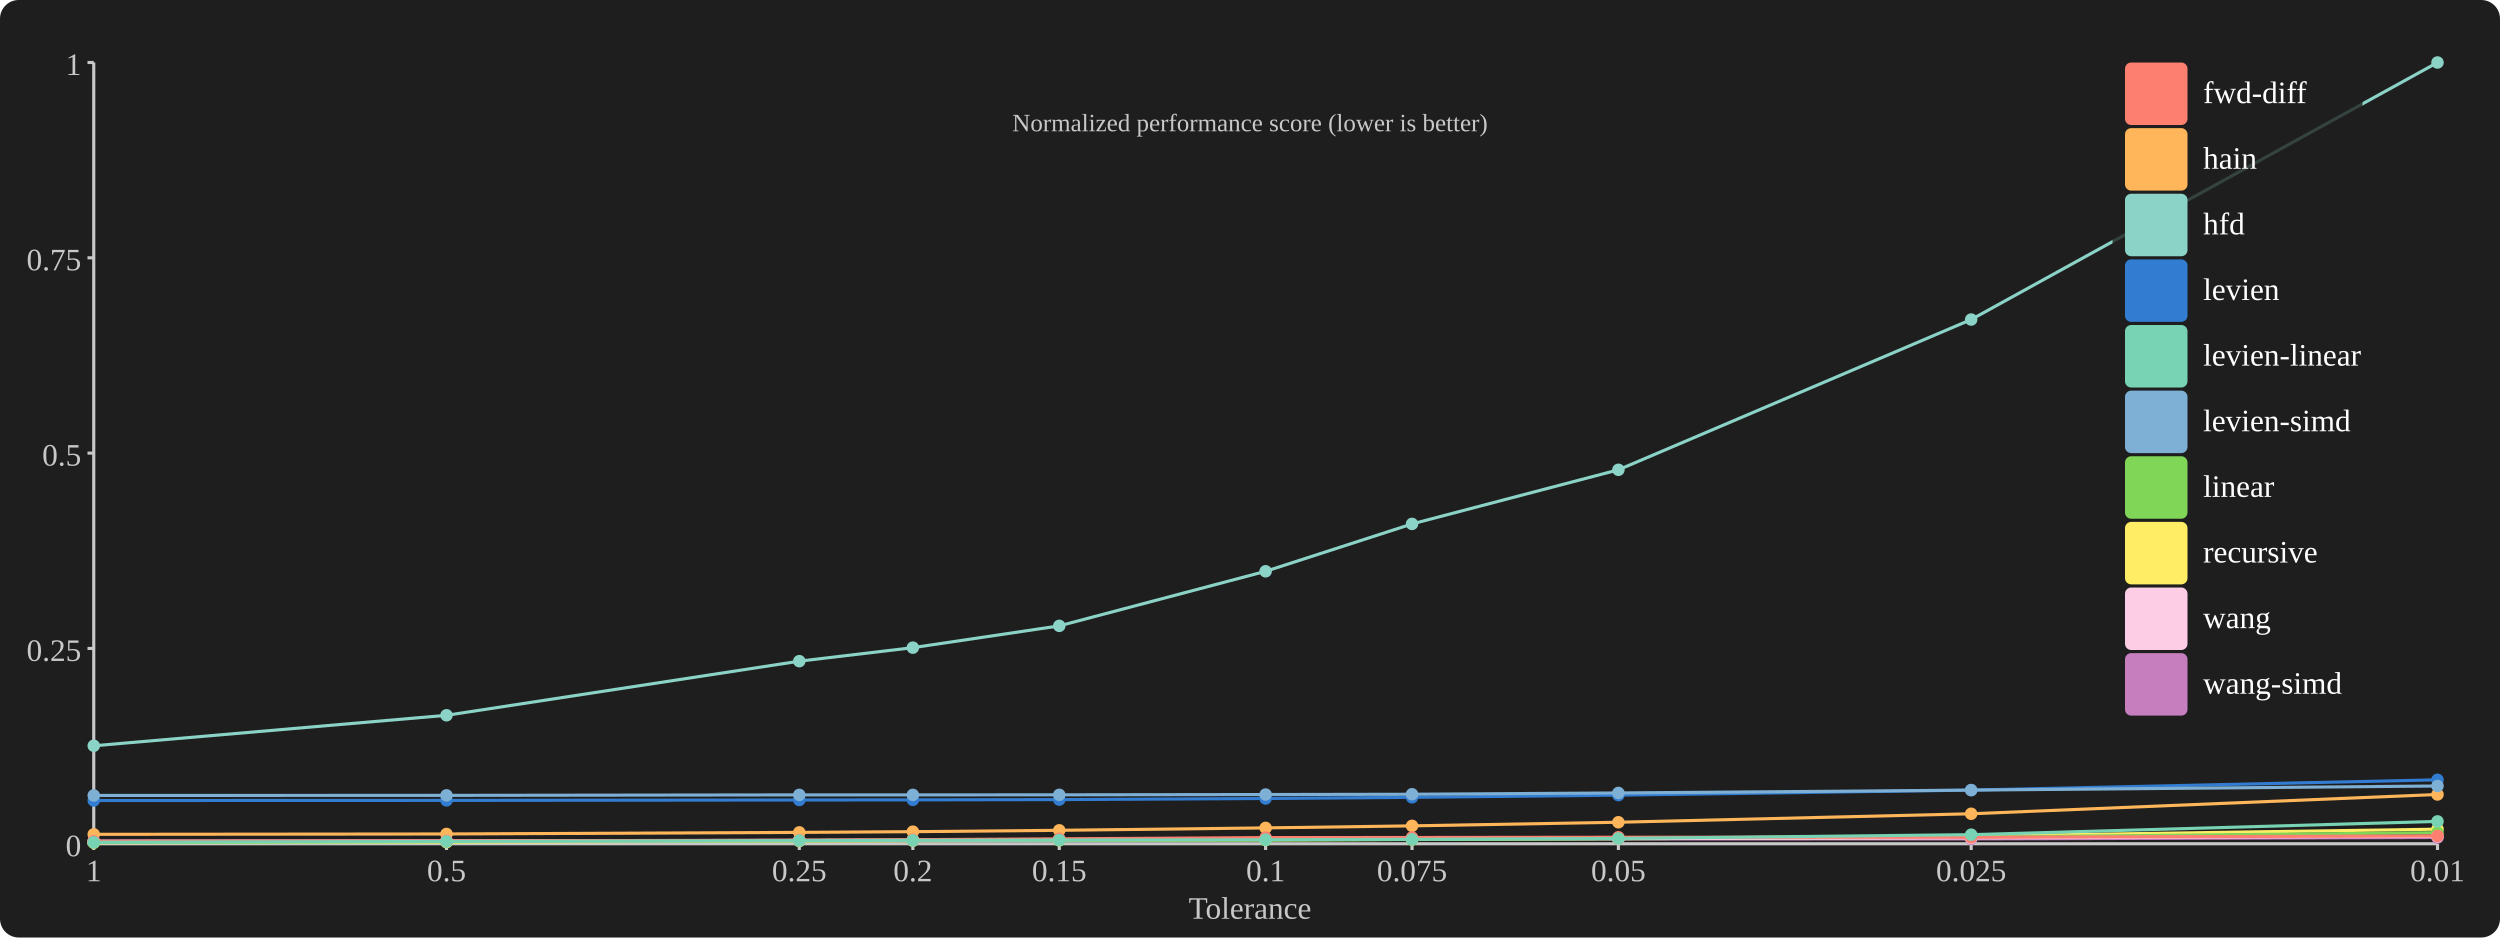
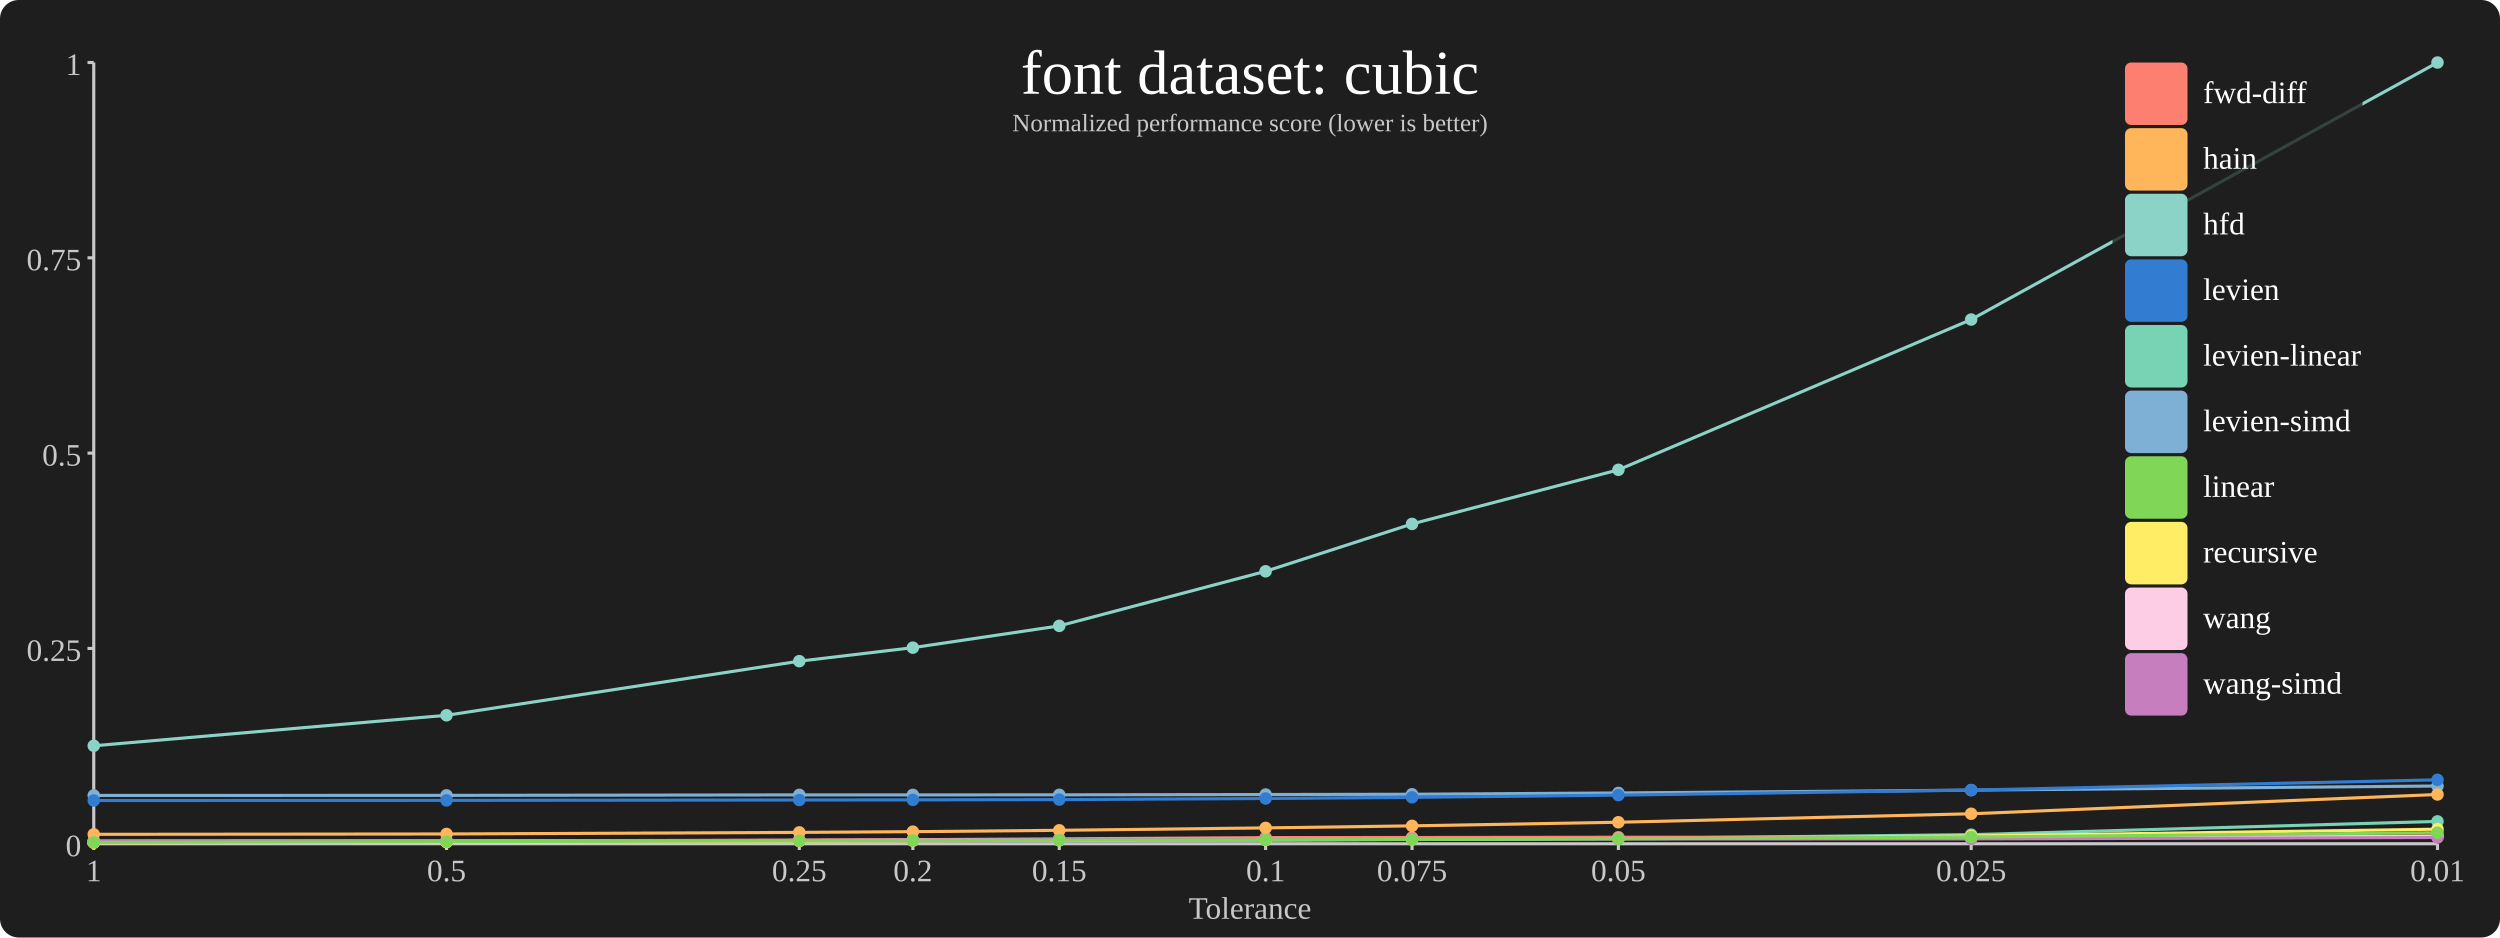
<svg xmlns="http://www.w3.org/2000/svg" viewBox="0 0 800 300">
  <rect x="0" y="0" width="800" height="300" ry="6" style="fill:rgb(30,30,30);stroke:none;fill-opacity:1;stroke-opacity:1;" />
  <path d="M 30 20 L 30 270" style="stroke:rgb(200,200,200);stroke-width:1" />
  <path d="M 30 270 L 780 270" style="stroke:rgb(200,200,200);stroke-width:1" />
  <path d="M 780 270 L 780 272" style="stroke:rgb(200,200,200);stroke-width:1" />
  <text x="780" y="282" style="font-size:10px;fill:rgb(200,200,200);text-anchor:middle;text-align:center;"> 0.01 </text>
  <path d="M 630.772 270 L 630.772 272" style="stroke:rgb(200,200,200);stroke-width:1" />
  <text x="630.772" y="282" style="font-size:10px;fill:rgb(200,200,200);text-anchor:middle;text-align:center;"> 0.025 </text>
  <path d="M 517.886 270 L 517.886 272" style="stroke:rgb(200,200,200);stroke-width:1" />
  <text x="517.886" y="282" style="font-size:10px;fill:rgb(200,200,200);text-anchor:middle;text-align:center;"> 0.05 </text>
  <path d="M 451.852 270 L 451.852 272" style="stroke:rgb(200,200,200);stroke-width:1" />
  <text x="451.852" y="282" style="font-size:10px;fill:rgb(200,200,200);text-anchor:middle;text-align:center;"> 0.075 </text>
  <path d="M 405 270 L 405 272" style="stroke:rgb(200,200,200);stroke-width:1" />
  <text x="405" y="282" style="font-size:10px;fill:rgb(200,200,200);text-anchor:middle;text-align:center;"> 0.1 </text>
  <path d="M 338.966 270 L 338.966 272" style="stroke:rgb(200,200,200);stroke-width:1" />
  <text x="338.966" y="282" style="font-size:10px;fill:rgb(200,200,200);text-anchor:middle;text-align:center;"> 0.15 </text>
  <path d="M 292.114 270 L 292.114 272" style="stroke:rgb(200,200,200);stroke-width:1" />
  <text x="292.114" y="282" style="font-size:10px;fill:rgb(200,200,200);text-anchor:middle;text-align:center;"> 0.2 </text>
  <path d="M 255.773 270 L 255.773 272" style="stroke:rgb(200,200,200);stroke-width:1" />
  <text x="255.773" y="282" style="font-size:10px;fill:rgb(200,200,200);text-anchor:middle;text-align:center;"> 0.25 </text>
  <path d="M 142.886 270 L 142.886 272" style="stroke:rgb(200,200,200);stroke-width:1" />
  <text x="142.886" y="282" style="font-size:10px;fill:rgb(200,200,200);text-anchor:middle;text-align:center;"> 0.5 </text>
  <path d="M 30 270 L 30 272" style="stroke:rgb(200,200,200);stroke-width:1" />
  <text x="30" y="282" style="font-size:10px;fill:rgb(200,200,200);text-anchor:middle;text-align:center;"> 1 </text>
  <path d="M 28 270 L 30 270" style="stroke:rgb(200,200,200);stroke-width:1" />
  <text x="26" y="274" style="font-size:10px;fill:rgb(200,200,200);text-anchor:end;text-align:right;"> 0 </text>
  <path d="M 28 207.5 L 30 207.5" style="stroke:rgb(200,200,200);stroke-width:1" />
  <text x="26" y="211.5" style="font-size:10px;fill:rgb(200,200,200);text-anchor:end;text-align:right;"> 0.25 </text>
  <path d="M 28 145 L 30 145" style="stroke:rgb(200,200,200);stroke-width:1" />
  <text x="26" y="149" style="font-size:10px;fill:rgb(200,200,200);text-anchor:end;text-align:right;"> 0.5 </text>
  <path d="M 28 82.5 L 30 82.5" style="stroke:rgb(200,200,200);stroke-width:1" />
  <text x="26" y="86.5" style="font-size:10px;fill:rgb(200,200,200);text-anchor:end;text-align:right;"> 0.75 </text>
  <path d="M 28 20 L 30 20" style="stroke:rgb(200,200,200);stroke-width:1" />
  <text x="26" y="24" style="font-size:10px;fill:rgb(200,200,200);text-anchor:end;text-align:right;"> 1 </text>
  <text x="400" y="294" style="font-size:10px;fill:rgb(200,200,200);text-anchor:middle;text-align:center;"> Tolerance </text>
+   <circle cx="780" cy="262.842" r="2" style="fill:rgb(119,211,179);stroke:none;fill-opacity:1;stroke-opacity:1;" />
+   <path d="M 780 262.842 L 630.772 267.09" style="stroke:rgb(119,211,179);stroke-width:1" />
+   <circle cx="630.772" cy="267.09" r="2" style="fill:rgb(119,211,179);stroke:none;fill-opacity:1;stroke-opacity:1;" />
+   <path d="M 630.772 267.09 L 517.886 268.303" style="stroke:rgb(119,211,179);stroke-width:1" />
+   <circle cx="517.886" cy="268.303" r="2" style="fill:rgb(119,211,179);stroke:none;fill-opacity:1;stroke-opacity:1;" />
+   <path d="M 517.886 268.303 L 451.852 268.587" style="stroke:rgb(119,211,179);stroke-width:1" />
+   <circle cx="451.852" cy="268.587" r="2" style="fill:rgb(119,211,179);stroke:none;fill-opacity:1;stroke-opacity:1;" />
+   <path d="M 451.852 268.587 L 405 268.712" style="stroke:rgb(119,211,179);stroke-width:1" />
+   <circle cx="405" cy="268.712" r="2" style="fill:rgb(119,211,179);stroke:none;fill-opacity:1;stroke-opacity:1;" />
+   <path d="M 405 268.712 L 338.966 268.812" style="stroke:rgb(119,211,179);stroke-width:1" />
+   <circle cx="338.966" cy="268.812" r="2" style="fill:rgb(119,211,179);stroke:none;fill-opacity:1;stroke-opacity:1;" />
+   <path d="M 338.966 268.812 L 292.114 268.9" style="stroke:rgb(119,211,179);stroke-width:1" />
+   <circle cx="292.114" cy="268.9" r="2" style="fill:rgb(119,211,179);stroke:none;fill-opacity:1;stroke-opacity:1;" />
+   <path d="M 292.114 268.9 L 255.773 268.983" style="stroke:rgb(119,211,179);stroke-width:1" />
+   <circle cx="255.773" cy="268.983" r="2" style="fill:rgb(119,211,179);stroke:none;fill-opacity:1;stroke-opacity:1;" />
+   <path d="M 255.773 268.983 L 142.886 269.267" style="stroke:rgb(119,211,179);stroke-width:1" />
+   <circle cx="142.886" cy="269.267" r="2" style="fill:rgb(119,211,179);stroke:none;fill-opacity:1;stroke-opacity:1;" />
+   <path d="M 142.886 269.267 L 30 269.53" style="stroke:rgb(119,211,179);stroke-width:1" />
+   <circle cx="30" cy="269.53" r="2" style="fill:rgb(119,211,179);stroke:none;fill-opacity:1;stroke-opacity:1;" />
+   <circle cx="780" cy="265.335" r="2" style="fill:rgb(255,238,101);stroke:none;fill-opacity:1;stroke-opacity:1;" />
+   <path d="M 780 265.335 L 630.772 267.527" style="stroke:rgb(255,238,101);stroke-width:1" />
+   <circle cx="630.772" cy="267.527" r="2" style="fill:rgb(255,238,101);stroke:none;fill-opacity:1;stroke-opacity:1;" />
+   <path d="M 630.772 267.527 L 517.886 268.272" style="stroke:rgb(255,238,101);stroke-width:1" />
+   <circle cx="517.886" cy="268.272" r="2" style="fill:rgb(255,238,101);stroke:none;fill-opacity:1;stroke-opacity:1;" />
+   <path d="M 517.886 268.272 L 451.852 268.605" style="stroke:rgb(255,238,101);stroke-width:1" />
+   <circle cx="451.852" cy="268.605" r="2" style="fill:rgb(255,238,101);stroke:none;fill-opacity:1;stroke-opacity:1;" />
+   <path d="M 451.852 268.605 L 405 268.795" style="stroke:rgb(255,238,101);stroke-width:1" />
+   <circle cx="405" cy="268.795" r="2" style="fill:rgb(255,238,101);stroke:none;fill-opacity:1;stroke-opacity:1;" />
+   <path d="M 405 268.795 L 338.966 268.908" style="stroke:rgb(255,238,101);stroke-width:1" />
+   <circle cx="338.966" cy="268.908" r="2" style="fill:rgb(255,238,101);stroke:none;fill-opacity:1;stroke-opacity:1;" />
+   <path d="M 338.966 268.908 L 292.114 269.017" style="stroke:rgb(255,238,101);stroke-width:1" />
+   <circle cx="292.114" cy="269.017" r="2" style="fill:rgb(255,238,101);stroke:none;fill-opacity:1;stroke-opacity:1;" />
+   <path d="M 292.114 269.017 L 255.773 269.13" style="stroke:rgb(255,238,101);stroke-width:1" />
+   <circle cx="255.773" cy="269.13" r="2" style="fill:rgb(255,238,101);stroke:none;fill-opacity:1;stroke-opacity:1;" />
+   <path d="M 255.773 269.13 L 142.886 269.502" style="stroke:rgb(255,238,101);stroke-width:1" />
+   <circle cx="142.886" cy="269.502" r="2" style="fill:rgb(255,238,101);stroke:none;fill-opacity:1;stroke-opacity:1;" />
+   <path d="M 142.886 269.502 L 30 269.678" style="stroke:rgb(255,238,101);stroke-width:1" />
+   <circle cx="30" cy="269.678" r="2" style="fill:rgb(255,238,101);stroke:none;fill-opacity:1;stroke-opacity:1;" />
+   <circle cx="780" cy="267.498" r="2" style="fill:rgb(253,127,111);stroke:none;fill-opacity:1;stroke-opacity:1;" />
+   <path d="M 780 267.498 L 630.772 267.928" style="stroke:rgb(253,127,111);stroke-width:1" />
+   <circle cx="630.772" cy="267.928" r="2" style="fill:rgb(253,127,111);stroke:none;fill-opacity:1;stroke-opacity:1;" />
+   <path d="M 630.772 267.928 L 517.886 267.915" style="stroke:rgb(253,127,111);stroke-width:1" />
+   <circle cx="517.886" cy="267.915" r="2" style="fill:rgb(253,127,111);stroke:none;fill-opacity:1;stroke-opacity:1;" />
+   <path d="M 517.886 267.915 L 451.852 267.998" style="stroke:rgb(253,127,111);stroke-width:1" />
+   <circle cx="451.852" cy="267.998" r="2" style="fill:rgb(253,127,111);stroke:none;fill-opacity:1;stroke-opacity:1;" />
+   <path d="M 451.852 267.998 L 405 268.033" style="stroke:rgb(253,127,111);stroke-width:1" />
+   <circle cx="405" cy="268.033" r="2" style="fill:rgb(253,127,111);stroke:none;fill-opacity:1;stroke-opacity:1;" />
+   <path d="M 405 268.033 L 338.966 268.425" style="stroke:rgb(253,127,111);stroke-width:1" />
+   <circle cx="338.966" cy="268.425" r="2" style="fill:rgb(253,127,111);stroke:none;fill-opacity:1;stroke-opacity:1;" />
+   <path d="M 338.966 268.425 L 292.114 268.705" style="stroke:rgb(253,127,111);stroke-width:1" />
+   <circle cx="292.114" cy="268.705" r="2" style="fill:rgb(253,127,111);stroke:none;fill-opacity:1;stroke-opacity:1;" />
+   <path d="M 292.114 268.705 L 255.773 268.855" style="stroke:rgb(253,127,111);stroke-width:1" />
+   <circle cx="255.773" cy="268.855" r="2" style="fill:rgb(253,127,111);stroke:none;fill-opacity:1;stroke-opacity:1;" />
+   <path d="M 255.773 268.855 L 142.886 269.105" style="stroke:rgb(253,127,111);stroke-width:1" />
+   <circle cx="142.886" cy="269.105" r="2" style="fill:rgb(253,127,111);stroke:none;fill-opacity:1;stroke-opacity:1;" />
+   <path d="M 142.886 269.105 L 30 269.195" style="stroke:rgb(253,127,111);stroke-width:1" />
+   <circle cx="30" cy="269.195" r="2" style="fill:rgb(253,127,111);stroke:none;fill-opacity:1;stroke-opacity:1;" />
+   <circle cx="780" cy="20" r="2" style="fill:rgb(139,211,199);stroke:none;fill-opacity:1;stroke-opacity:1;" />
+   <path d="M 780 20 L 630.772 102.255" style="stroke:rgb(139,211,199);stroke-width:1" />
+   <circle cx="630.772" cy="102.255" r="2" style="fill:rgb(139,211,199);stroke:none;fill-opacity:1;stroke-opacity:1;" />
+   <path d="M 630.772 102.255 L 517.886 150.338" style="stroke:rgb(139,211,199);stroke-width:1" />
+   <circle cx="517.886" cy="150.338" r="2" style="fill:rgb(139,211,199);stroke:none;fill-opacity:1;stroke-opacity:1;" />
+   <path d="M 517.886 150.338 L 451.852 167.655" style="stroke:rgb(139,211,199);stroke-width:1" />
+   <circle cx="451.852" cy="167.655" r="2" style="fill:rgb(139,211,199);stroke:none;fill-opacity:1;stroke-opacity:1;" />
+   <path d="M 451.852 167.655 L 405 182.812" style="stroke:rgb(139,211,199);stroke-width:1" />
+   <circle cx="405" cy="182.812" r="2" style="fill:rgb(139,211,199);stroke:none;fill-opacity:1;stroke-opacity:1;" />
+   <path d="M 405 182.812 L 338.966 200.278" style="stroke:rgb(139,211,199);stroke-width:1" />
+   <circle cx="338.966" cy="200.278" r="2" style="fill:rgb(139,211,199);stroke:none;fill-opacity:1;stroke-opacity:1;" />
+   <path d="M 338.966 200.278 L 292.114 207.248" style="stroke:rgb(139,211,199);stroke-width:1" />
+   <circle cx="292.114" cy="207.248" r="2" style="fill:rgb(139,211,199);stroke:none;fill-opacity:1;stroke-opacity:1;" />
+   <path d="M 292.114 207.248 L 255.773 211.572" style="stroke:rgb(139,211,199);stroke-width:1" />
+   <circle cx="255.773" cy="211.572" r="2" style="fill:rgb(139,211,199);stroke:none;fill-opacity:1;stroke-opacity:1;" />
+   <path d="M 255.773 211.572 L 142.886 228.893" style="stroke:rgb(139,211,199);stroke-width:1" />
+   <circle cx="142.886" cy="228.893" r="2" style="fill:rgb(139,211,199);stroke:none;fill-opacity:1;stroke-opacity:1;" />
+   <path d="M 142.886 228.893 L 30 238.645" style="stroke:rgb(139,211,199);stroke-width:1" />
+   <circle cx="30" cy="238.645" r="2" style="fill:rgb(139,211,199);stroke:none;fill-opacity:1;stroke-opacity:1;" />
+   <circle cx="780" cy="251.518" r="2" style="fill:rgb(126,176,213);stroke:none;fill-opacity:1;stroke-opacity:1;" />
+   <path d="M 780 251.518 L 630.772 252.84" style="stroke:rgb(126,176,213);stroke-width:1" />
+   <circle cx="630.772" cy="252.84" r="2" style="fill:rgb(126,176,213);stroke:none;fill-opacity:1;stroke-opacity:1;" />
+   <path d="M 630.772 252.84 L 517.886 253.745" style="stroke:rgb(126,176,213);stroke-width:1" />
+   <circle cx="517.886" cy="253.745" r="2" style="fill:rgb(126,176,213);stroke:none;fill-opacity:1;stroke-opacity:1;" />
+   <path d="M 517.886 253.745 L 451.852 254.157" style="stroke:rgb(126,176,213);stroke-width:1" />
+   <circle cx="451.852" cy="254.157" r="2" style="fill:rgb(126,176,213);stroke:none;fill-opacity:1;stroke-opacity:1;" />
+   <path d="M 451.852 254.157 L 405 254.25" style="stroke:rgb(126,176,213);stroke-width:1" />
+   <circle cx="405" cy="254.25" r="2" style="fill:rgb(126,176,213);stroke:none;fill-opacity:1;stroke-opacity:1;" />
+   <path d="M 405 254.25 L 338.966 254.347" style="stroke:rgb(126,176,213);stroke-width:1" />
+   <circle cx="338.966" cy="254.347" r="2" style="fill:rgb(126,176,213);stroke:none;fill-opacity:1;stroke-opacity:1;" />
+   <path d="M 338.966 254.347 L 292.114 254.368" style="stroke:rgb(126,176,213);stroke-width:1" />
+   <circle cx="292.114" cy="254.368" r="2" style="fill:rgb(126,176,213);stroke:none;fill-opacity:1;stroke-opacity:1;" />
+   <path d="M 292.114 254.368 L 255.773 254.363" style="stroke:rgb(126,176,213);stroke-width:1" />
+   <circle cx="255.773" cy="254.363" r="2" style="fill:rgb(126,176,213);stroke:none;fill-opacity:1;stroke-opacity:1;" />
+   <path d="M 255.773 254.363 L 142.886 254.52" style="stroke:rgb(126,176,213);stroke-width:1" />
+   <circle cx="142.886" cy="254.52" r="2" style="fill:rgb(126,176,213);stroke:none;fill-opacity:1;stroke-opacity:1;" />
+   <path d="M 142.886 254.52 L 30 254.54" style="stroke:rgb(126,176,213);stroke-width:1" />
+   <circle cx="30" cy="254.54" r="2" style="fill:rgb(126,176,213);stroke:none;fill-opacity:1;stroke-opacity:1;" />
+   <circle cx="780" cy="267.63" r="2" style="fill:rgb(253,204,229);stroke:none;fill-opacity:1;stroke-opacity:1;" />
+   <path d="M 780 267.63 L 630.772 268.127" style="stroke:rgb(253,204,229);stroke-width:1" />
+   <circle cx="630.772" cy="268.127" r="2" style="fill:rgb(253,204,229);stroke:none;fill-opacity:1;stroke-opacity:1;" />
+   <path d="M 630.772 268.127 L 517.886 268.34" style="stroke:rgb(253,204,229);stroke-width:1" />
+   <circle cx="517.886" cy="268.34" r="2" style="fill:rgb(253,204,229);stroke:none;fill-opacity:1;stroke-opacity:1;" />
+   <path d="M 517.886 268.34 L 451.852 268.358" style="stroke:rgb(253,204,229);stroke-width:1" />
+   <circle cx="451.852" cy="268.358" r="2" style="fill:rgb(253,204,229);stroke:none;fill-opacity:1;stroke-opacity:1;" />
+   <path d="M 451.852 268.358 L 405 268.462" style="stroke:rgb(253,204,229);stroke-width:1" />
+   <circle cx="405" cy="268.462" r="2" style="fill:rgb(253,204,229);stroke:none;fill-opacity:1;stroke-opacity:1;" />
+   <path d="M 405 268.462 L 338.966 268.652" style="stroke:rgb(253,204,229);stroke-width:1" />
+   <circle cx="338.966" cy="268.652" r="2" style="fill:rgb(253,204,229);stroke:none;fill-opacity:1;stroke-opacity:1;" />
+   <path d="M 338.966 268.652 L 292.114 268.848" style="stroke:rgb(253,204,229);stroke-width:1" />
+   <circle cx="292.114" cy="268.848" r="2" style="fill:rgb(253,204,229);stroke:none;fill-opacity:1;stroke-opacity:1;" />
+   <path d="M 292.114 268.848 L 255.773 268.92" style="stroke:rgb(253,204,229);stroke-width:1" />
+   <circle cx="255.773" cy="268.92" r="2" style="fill:rgb(253,204,229);stroke:none;fill-opacity:1;stroke-opacity:1;" />
+   <path d="M 255.773 268.92 L 142.886 269.12" style="stroke:rgb(253,204,229);stroke-width:1" />
+   <circle cx="142.886" cy="269.12" r="2" style="fill:rgb(253,204,229);stroke:none;fill-opacity:1;stroke-opacity:1;" />
+   <path d="M 142.886 269.12 L 30 269.188" style="stroke:rgb(253,204,229);stroke-width:1" />
+   <circle cx="30" cy="269.188" r="2" style="fill:rgb(253,204,229);stroke:none;fill-opacity:1;stroke-opacity:1;" />
+   <circle cx="780" cy="268.002" r="2" style="fill:rgb(199,126,190);stroke:none;fill-opacity:1;stroke-opacity:1;" />
+   <path d="M 780 268.002 L 630.772 268.447" style="stroke:rgb(199,126,190);stroke-width:1" />
+   <circle cx="630.772" cy="268.447" r="2" style="fill:rgb(199,126,190);stroke:none;fill-opacity:1;stroke-opacity:1;" />
+   <path d="M 630.772 268.447 L 517.886 268.475" style="stroke:rgb(199,126,190);stroke-width:1" />
+   <circle cx="517.886" cy="268.475" r="2" style="fill:rgb(199,126,190);stroke:none;fill-opacity:1;stroke-opacity:1;" />
+   <path d="M 517.886 268.475 L 451.852 268.41" style="stroke:rgb(199,126,190);stroke-width:1" />
+   <circle cx="451.852" cy="268.41" r="2" style="fill:rgb(199,126,190);stroke:none;fill-opacity:1;stroke-opacity:1;" />
+   <path d="M 451.852 268.41 L 405 268.465" style="stroke:rgb(199,126,190);stroke-width:1" />
+   <circle cx="405" cy="268.465" r="2" style="fill:rgb(199,126,190);stroke:none;fill-opacity:1;stroke-opacity:1;" />
+   <path d="M 405 268.465 L 338.966 268.675" style="stroke:rgb(199,126,190);stroke-width:1" />
+   <circle cx="338.966" cy="268.675" r="2" style="fill:rgb(199,126,190);stroke:none;fill-opacity:1;stroke-opacity:1;" />
+   <path d="M 338.966 268.675 L 292.114 268.858" style="stroke:rgb(199,126,190);stroke-width:1" />
+   <circle cx="292.114" cy="268.858" r="2" style="fill:rgb(199,126,190);stroke:none;fill-opacity:1;stroke-opacity:1;" />
+   <path d="M 292.114 268.858 L 255.773 268.947" style="stroke:rgb(199,126,190);stroke-width:1" />
+   <circle cx="255.773" cy="268.947" r="2" style="fill:rgb(199,126,190);stroke:none;fill-opacity:1;stroke-opacity:1;" />
+   <path d="M 255.773 268.947 L 142.886 269.132" style="stroke:rgb(199,126,190);stroke-width:1" />
+   <circle cx="142.886" cy="269.132" r="2" style="fill:rgb(199,126,190);stroke:none;fill-opacity:1;stroke-opacity:1;" />
+   <path d="M 142.886 269.132 L 30 269.202" style="stroke:rgb(199,126,190);stroke-width:1" />
+   <circle cx="30" cy="269.202" r="2" style="fill:rgb(199,126,190);stroke:none;fill-opacity:1;stroke-opacity:1;" />
+   <circle cx="780" cy="254.232" r="2" style="fill:rgb(255,181,90);stroke:none;fill-opacity:1;stroke-opacity:1;" />
+   <path d="M 780 254.232 L 630.772 260.405" style="stroke:rgb(255,181,90);stroke-width:1" />
+   <circle cx="630.772" cy="260.405" r="2" style="fill:rgb(255,181,90);stroke:none;fill-opacity:1;stroke-opacity:1;" />
+   <path d="M 630.772 260.405 L 517.886 263.12" style="stroke:rgb(255,181,90);stroke-width:1" />
+   <circle cx="517.886" cy="263.12" r="2" style="fill:rgb(255,181,90);stroke:none;fill-opacity:1;stroke-opacity:1;" />
+   <path d="M 517.886 263.12 L 451.852 264.275" style="stroke:rgb(255,181,90);stroke-width:1" />
+   <circle cx="451.852" cy="264.275" r="2" style="fill:rgb(255,181,90);stroke:none;fill-opacity:1;stroke-opacity:1;" />
+   <path d="M 451.852 264.275 L 405 264.928" style="stroke:rgb(255,181,90);stroke-width:1" />
+   <circle cx="405" cy="264.928" r="2" style="fill:rgb(255,181,90);stroke:none;fill-opacity:1;stroke-opacity:1;" />
+   <path d="M 405 264.928 L 338.966 265.697" style="stroke:rgb(255,181,90);stroke-width:1" />
+   <circle cx="338.966" cy="265.697" r="2" style="fill:rgb(255,181,90);stroke:none;fill-opacity:1;stroke-opacity:1;" />
+   <path d="M 338.966 265.697 L 292.114 266.135" style="stroke:rgb(255,181,90);stroke-width:1" />
+   <circle cx="292.114" cy="266.135" r="2" style="fill:rgb(255,181,90);stroke:none;fill-opacity:1;stroke-opacity:1;" />
+   <path d="M 292.114 266.135 L 255.773 266.365" style="stroke:rgb(255,181,90);stroke-width:1" />
+   <circle cx="255.773" cy="266.365" r="2" style="fill:rgb(255,181,90);stroke:none;fill-opacity:1;stroke-opacity:1;" />
+   <path d="M 255.773 266.365 L 142.886 266.87" style="stroke:rgb(255,181,90);stroke-width:1" />
+   <circle cx="142.886" cy="266.87" r="2" style="fill:rgb(255,181,90);stroke:none;fill-opacity:1;stroke-opacity:1;" />
+   <path d="M 142.886 266.87 L 30 266.985" style="stroke:rgb(255,181,90);stroke-width:1" />
+   <circle cx="30" cy="266.985" r="2" style="fill:rgb(255,181,90);stroke:none;fill-opacity:1;stroke-opacity:1;" />
  <circle cx="780" cy="249.545" r="2" style="fill:rgb(50,125,209);stroke:none;fill-opacity:1;stroke-opacity:1;" />
  <path d="M 780 249.545 L 630.772 252.822" style="stroke:rgb(50,125,209);stroke-width:1" />
  <circle cx="630.772" cy="252.822" r="2" style="fill:rgb(50,125,209);stroke:none;fill-opacity:1;stroke-opacity:1;" />
  <path d="M 630.772 252.822 L 517.886 254.445" style="stroke:rgb(50,125,209);stroke-width:1" />
  <circle cx="517.886" cy="254.445" r="2" style="fill:rgb(50,125,209);stroke:none;fill-opacity:1;stroke-opacity:1;" />
  <path d="M 517.886 254.445 L 451.852 255.143" style="stroke:rgb(50,125,209);stroke-width:1" />
  <circle cx="451.852" cy="255.143" r="2" style="fill:rgb(50,125,209);stroke:none;fill-opacity:1;stroke-opacity:1;" />
  <path d="M 451.852 255.143 L 405 255.515" style="stroke:rgb(50,125,209);stroke-width:1" />
  <circle cx="405" cy="255.515" r="2" style="fill:rgb(50,125,209);stroke:none;fill-opacity:1;stroke-opacity:1;" />
  <path d="M 405 255.515 L 338.966 255.873" style="stroke:rgb(50,125,209);stroke-width:1" />
  <circle cx="338.966" cy="255.873" r="2" style="fill:rgb(50,125,209);stroke:none;fill-opacity:1;stroke-opacity:1;" />
  <path d="M 338.966 255.873 L 292.114 255.958" style="stroke:rgb(50,125,209);stroke-width:1" />
  <circle cx="292.114" cy="255.958" r="2" style="fill:rgb(50,125,209);stroke:none;fill-opacity:1;stroke-opacity:1;" />
  <path d="M 292.114 255.958 L 255.773 255.998" style="stroke:rgb(50,125,209);stroke-width:1" />
  <circle cx="255.773" cy="255.998" r="2" style="fill:rgb(50,125,209);stroke:none;fill-opacity:1;stroke-opacity:1;" />
  <path d="M 255.773 255.998 L 142.886 256.125" style="stroke:rgb(50,125,209);stroke-width:1" />
  <circle cx="142.886" cy="256.125" r="2" style="fill:rgb(50,125,209);stroke:none;fill-opacity:1;stroke-opacity:1;" />
  <path d="M 142.886 256.125 L 30 256.163" style="stroke:rgb(50,125,209);stroke-width:1" />
  <circle cx="30" cy="256.163" r="2" style="fill:rgb(50,125,209);stroke:none;fill-opacity:1;stroke-opacity:1;" />
-   <circle cx="780" cy="265.335" r="2" style="fill:rgb(255,238,101);stroke:none;fill-opacity:1;stroke-opacity:1;" />
-   <path d="M 780 265.335 L 630.772 267.527" style="stroke:rgb(255,238,101);stroke-width:1" />
-   <circle cx="630.772" cy="267.527" r="2" style="fill:rgb(255,238,101);stroke:none;fill-opacity:1;stroke-opacity:1;" />
-   <path d="M 630.772 267.527 L 517.886 268.272" style="stroke:rgb(255,238,101);stroke-width:1" />
-   <circle cx="517.886" cy="268.272" r="2" style="fill:rgb(255,238,101);stroke:none;fill-opacity:1;stroke-opacity:1;" />
-   <path d="M 517.886 268.272 L 451.852 268.605" style="stroke:rgb(255,238,101);stroke-width:1" />
-   <circle cx="451.852" cy="268.605" r="2" style="fill:rgb(255,238,101);stroke:none;fill-opacity:1;stroke-opacity:1;" />
-   <path d="M 451.852 268.605 L 405 268.795" style="stroke:rgb(255,238,101);stroke-width:1" />
-   <circle cx="405" cy="268.795" r="2" style="fill:rgb(255,238,101);stroke:none;fill-opacity:1;stroke-opacity:1;" />
-   <path d="M 405 268.795 L 338.966 268.908" style="stroke:rgb(255,238,101);stroke-width:1" />
-   <circle cx="338.966" cy="268.908" r="2" style="fill:rgb(255,238,101);stroke:none;fill-opacity:1;stroke-opacity:1;" />
-   <path d="M 338.966 268.908 L 292.114 269.017" style="stroke:rgb(255,238,101);stroke-width:1" />
-   <circle cx="292.114" cy="269.017" r="2" style="fill:rgb(255,238,101);stroke:none;fill-opacity:1;stroke-opacity:1;" />
-   <path d="M 292.114 269.017 L 255.773 269.13" style="stroke:rgb(255,238,101);stroke-width:1" />
-   <circle cx="255.773" cy="269.13" r="2" style="fill:rgb(255,238,101);stroke:none;fill-opacity:1;stroke-opacity:1;" />
-   <path d="M 255.773 269.13 L 142.886 269.502" style="stroke:rgb(255,238,101);stroke-width:1" />
-   <circle cx="142.886" cy="269.502" r="2" style="fill:rgb(255,238,101);stroke:none;fill-opacity:1;stroke-opacity:1;" />
-   <path d="M 142.886 269.502 L 30 269.678" style="stroke:rgb(255,238,101);stroke-width:1" />
-   <circle cx="30" cy="269.678" r="2" style="fill:rgb(255,238,101);stroke:none;fill-opacity:1;stroke-opacity:1;" />
-   <circle cx="780" cy="268.002" r="2" style="fill:rgb(199,126,190);stroke:none;fill-opacity:1;stroke-opacity:1;" />
-   <path d="M 780 268.002 L 630.772 268.447" style="stroke:rgb(199,126,190);stroke-width:1" />
-   <circle cx="630.772" cy="268.447" r="2" style="fill:rgb(199,126,190);stroke:none;fill-opacity:1;stroke-opacity:1;" />
-   <path d="M 630.772 268.447 L 517.886 268.475" style="stroke:rgb(199,126,190);stroke-width:1" />
-   <circle cx="517.886" cy="268.475" r="2" style="fill:rgb(199,126,190);stroke:none;fill-opacity:1;stroke-opacity:1;" />
-   <path d="M 517.886 268.475 L 451.852 268.41" style="stroke:rgb(199,126,190);stroke-width:1" />
-   <circle cx="451.852" cy="268.41" r="2" style="fill:rgb(199,126,190);stroke:none;fill-opacity:1;stroke-opacity:1;" />
-   <path d="M 451.852 268.41 L 405 268.465" style="stroke:rgb(199,126,190);stroke-width:1" />
-   <circle cx="405" cy="268.465" r="2" style="fill:rgb(199,126,190);stroke:none;fill-opacity:1;stroke-opacity:1;" />
-   <path d="M 405 268.465 L 338.966 268.675" style="stroke:rgb(199,126,190);stroke-width:1" />
-   <circle cx="338.966" cy="268.675" r="2" style="fill:rgb(199,126,190);stroke:none;fill-opacity:1;stroke-opacity:1;" />
-   <path d="M 338.966 268.675 L 292.114 268.858" style="stroke:rgb(199,126,190);stroke-width:1" />
-   <circle cx="292.114" cy="268.858" r="2" style="fill:rgb(199,126,190);stroke:none;fill-opacity:1;stroke-opacity:1;" />
-   <path d="M 292.114 268.858 L 255.773 268.947" style="stroke:rgb(199,126,190);stroke-width:1" />
-   <circle cx="255.773" cy="268.947" r="2" style="fill:rgb(199,126,190);stroke:none;fill-opacity:1;stroke-opacity:1;" />
-   <path d="M 255.773 268.947 L 142.886 269.132" style="stroke:rgb(199,126,190);stroke-width:1" />
-   <circle cx="142.886" cy="269.132" r="2" style="fill:rgb(199,126,190);stroke:none;fill-opacity:1;stroke-opacity:1;" />
-   <path d="M 142.886 269.132 L 30 269.202" style="stroke:rgb(199,126,190);stroke-width:1" />
-   <circle cx="30" cy="269.202" r="2" style="fill:rgb(199,126,190);stroke:none;fill-opacity:1;stroke-opacity:1;" />
-   <circle cx="780" cy="20" r="2" style="fill:rgb(139,211,199);stroke:none;fill-opacity:1;stroke-opacity:1;" />
-   <path d="M 780 20 L 630.772 102.255" style="stroke:rgb(139,211,199);stroke-width:1" />
-   <circle cx="630.772" cy="102.255" r="2" style="fill:rgb(139,211,199);stroke:none;fill-opacity:1;stroke-opacity:1;" />
-   <path d="M 630.772 102.255 L 517.886 150.338" style="stroke:rgb(139,211,199);stroke-width:1" />
-   <circle cx="517.886" cy="150.338" r="2" style="fill:rgb(139,211,199);stroke:none;fill-opacity:1;stroke-opacity:1;" />
-   <path d="M 517.886 150.338 L 451.852 167.655" style="stroke:rgb(139,211,199);stroke-width:1" />
-   <circle cx="451.852" cy="167.655" r="2" style="fill:rgb(139,211,199);stroke:none;fill-opacity:1;stroke-opacity:1;" />
-   <path d="M 451.852 167.655 L 405 182.812" style="stroke:rgb(139,211,199);stroke-width:1" />
-   <circle cx="405" cy="182.812" r="2" style="fill:rgb(139,211,199);stroke:none;fill-opacity:1;stroke-opacity:1;" />
-   <path d="M 405 182.812 L 338.966 200.278" style="stroke:rgb(139,211,199);stroke-width:1" />
-   <circle cx="338.966" cy="200.278" r="2" style="fill:rgb(139,211,199);stroke:none;fill-opacity:1;stroke-opacity:1;" />
-   <path d="M 338.966 200.278 L 292.114 207.248" style="stroke:rgb(139,211,199);stroke-width:1" />
-   <circle cx="292.114" cy="207.248" r="2" style="fill:rgb(139,211,199);stroke:none;fill-opacity:1;stroke-opacity:1;" />
-   <path d="M 292.114 207.248 L 255.773 211.572" style="stroke:rgb(139,211,199);stroke-width:1" />
-   <circle cx="255.773" cy="211.572" r="2" style="fill:rgb(139,211,199);stroke:none;fill-opacity:1;stroke-opacity:1;" />
-   <path d="M 255.773 211.572 L 142.886 228.893" style="stroke:rgb(139,211,199);stroke-width:1" />
-   <circle cx="142.886" cy="228.893" r="2" style="fill:rgb(139,211,199);stroke:none;fill-opacity:1;stroke-opacity:1;" />
-   <path d="M 142.886 228.893 L 30 238.645" style="stroke:rgb(139,211,199);stroke-width:1" />
-   <circle cx="30" cy="238.645" r="2" style="fill:rgb(139,211,199);stroke:none;fill-opacity:1;stroke-opacity:1;" />
-   <circle cx="780" cy="254.232" r="2" style="fill:rgb(255,181,90);stroke:none;fill-opacity:1;stroke-opacity:1;" />
-   <path d="M 780 254.232 L 630.772 260.405" style="stroke:rgb(255,181,90);stroke-width:1" />
-   <circle cx="630.772" cy="260.405" r="2" style="fill:rgb(255,181,90);stroke:none;fill-opacity:1;stroke-opacity:1;" />
-   <path d="M 630.772 260.405 L 517.886 263.12" style="stroke:rgb(255,181,90);stroke-width:1" />
-   <circle cx="517.886" cy="263.12" r="2" style="fill:rgb(255,181,90);stroke:none;fill-opacity:1;stroke-opacity:1;" />
-   <path d="M 517.886 263.12 L 451.852 264.275" style="stroke:rgb(255,181,90);stroke-width:1" />
-   <circle cx="451.852" cy="264.275" r="2" style="fill:rgb(255,181,90);stroke:none;fill-opacity:1;stroke-opacity:1;" />
-   <path d="M 451.852 264.275 L 405 264.928" style="stroke:rgb(255,181,90);stroke-width:1" />
-   <circle cx="405" cy="264.928" r="2" style="fill:rgb(255,181,90);stroke:none;fill-opacity:1;stroke-opacity:1;" />
-   <path d="M 405 264.928 L 338.966 265.697" style="stroke:rgb(255,181,90);stroke-width:1" />
-   <circle cx="338.966" cy="265.697" r="2" style="fill:rgb(255,181,90);stroke:none;fill-opacity:1;stroke-opacity:1;" />
-   <path d="M 338.966 265.697 L 292.114 266.135" style="stroke:rgb(255,181,90);stroke-width:1" />
-   <circle cx="292.114" cy="266.135" r="2" style="fill:rgb(255,181,90);stroke:none;fill-opacity:1;stroke-opacity:1;" />
-   <path d="M 292.114 266.135 L 255.773 266.365" style="stroke:rgb(255,181,90);stroke-width:1" />
-   <circle cx="255.773" cy="266.365" r="2" style="fill:rgb(255,181,90);stroke:none;fill-opacity:1;stroke-opacity:1;" />
-   <path d="M 255.773 266.365 L 142.886 266.87" style="stroke:rgb(255,181,90);stroke-width:1" />
-   <circle cx="142.886" cy="266.87" r="2" style="fill:rgb(255,181,90);stroke:none;fill-opacity:1;stroke-opacity:1;" />
-   <path d="M 142.886 266.87 L 30 266.985" style="stroke:rgb(255,181,90);stroke-width:1" />
-   <circle cx="30" cy="266.985" r="2" style="fill:rgb(255,181,90);stroke:none;fill-opacity:1;stroke-opacity:1;" />
  <circle cx="780" cy="266.455" r="2" style="fill:rgb(128,214,87);stroke:none;fill-opacity:1;stroke-opacity:1;" />
  <path d="M 780 266.455 L 630.772 267.877" style="stroke:rgb(128,214,87);stroke-width:1" />
  <circle cx="630.772" cy="267.877" r="2" style="fill:rgb(128,214,87);stroke:none;fill-opacity:1;stroke-opacity:1;" />
  <path d="M 630.772 267.877 L 517.886 268.413" style="stroke:rgb(128,214,87);stroke-width:1" />
  <circle cx="517.886" cy="268.413" r="2" style="fill:rgb(128,214,87);stroke:none;fill-opacity:1;stroke-opacity:1;" />
  <path d="M 517.886 268.413 L 451.852 268.647" style="stroke:rgb(128,214,87);stroke-width:1" />
  <circle cx="451.852" cy="268.647" r="2" style="fill:rgb(128,214,87);stroke:none;fill-opacity:1;stroke-opacity:1;" />
  <path d="M 451.852 268.647 L 405 268.772" style="stroke:rgb(128,214,87);stroke-width:1" />
  <circle cx="405" cy="268.772" r="2" style="fill:rgb(128,214,87);stroke:none;fill-opacity:1;stroke-opacity:1;" />
  <path d="M 405 268.772 L 338.966 268.858" style="stroke:rgb(128,214,87);stroke-width:1" />
  <circle cx="338.966" cy="268.858" r="2" style="fill:rgb(128,214,87);stroke:none;fill-opacity:1;stroke-opacity:1;" />
  <path d="M 338.966 268.858 L 292.114 268.95" style="stroke:rgb(128,214,87);stroke-width:1" />
  <circle cx="292.114" cy="268.95" r="2" style="fill:rgb(128,214,87);stroke:none;fill-opacity:1;stroke-opacity:1;" />
  <path d="M 292.114 268.95 L 255.773 269.038" style="stroke:rgb(128,214,87);stroke-width:1" />
  <circle cx="255.773" cy="269.038" r="2" style="fill:rgb(128,214,87);stroke:none;fill-opacity:1;stroke-opacity:1;" />
  <path d="M 255.773 269.038 L 142.886 269.34" style="stroke:rgb(128,214,87);stroke-width:1" />
  <circle cx="142.886" cy="269.34" r="2" style="fill:rgb(128,214,87);stroke:none;fill-opacity:1;stroke-opacity:1;" />
  <path d="M 142.886 269.34 L 30 269.565" style="stroke:rgb(128,214,87);stroke-width:1" />
  <circle cx="30" cy="269.565" r="2" style="fill:rgb(128,214,87);stroke:none;fill-opacity:1;stroke-opacity:1;" />
-   <circle cx="780" cy="267.63" r="2" style="fill:rgb(253,204,229);stroke:none;fill-opacity:1;stroke-opacity:1;" />
-   <path d="M 780 267.63 L 630.772 268.127" style="stroke:rgb(253,204,229);stroke-width:1" />
-   <circle cx="630.772" cy="268.127" r="2" style="fill:rgb(253,204,229);stroke:none;fill-opacity:1;stroke-opacity:1;" />
-   <path d="M 630.772 268.127 L 517.886 268.34" style="stroke:rgb(253,204,229);stroke-width:1" />
-   <circle cx="517.886" cy="268.34" r="2" style="fill:rgb(253,204,229);stroke:none;fill-opacity:1;stroke-opacity:1;" />
-   <path d="M 517.886 268.34 L 451.852 268.358" style="stroke:rgb(253,204,229);stroke-width:1" />
-   <circle cx="451.852" cy="268.358" r="2" style="fill:rgb(253,204,229);stroke:none;fill-opacity:1;stroke-opacity:1;" />
-   <path d="M 451.852 268.358 L 405 268.462" style="stroke:rgb(253,204,229);stroke-width:1" />
-   <circle cx="405" cy="268.462" r="2" style="fill:rgb(253,204,229);stroke:none;fill-opacity:1;stroke-opacity:1;" />
-   <path d="M 405 268.462 L 338.966 268.652" style="stroke:rgb(253,204,229);stroke-width:1" />
-   <circle cx="338.966" cy="268.652" r="2" style="fill:rgb(253,204,229);stroke:none;fill-opacity:1;stroke-opacity:1;" />
-   <path d="M 338.966 268.652 L 292.114 268.848" style="stroke:rgb(253,204,229);stroke-width:1" />
-   <circle cx="292.114" cy="268.848" r="2" style="fill:rgb(253,204,229);stroke:none;fill-opacity:1;stroke-opacity:1;" />
-   <path d="M 292.114 268.848 L 255.773 268.92" style="stroke:rgb(253,204,229);stroke-width:1" />
-   <circle cx="255.773" cy="268.92" r="2" style="fill:rgb(253,204,229);stroke:none;fill-opacity:1;stroke-opacity:1;" />
-   <path d="M 255.773 268.92 L 142.886 269.12" style="stroke:rgb(253,204,229);stroke-width:1" />
-   <circle cx="142.886" cy="269.12" r="2" style="fill:rgb(253,204,229);stroke:none;fill-opacity:1;stroke-opacity:1;" />
-   <path d="M 142.886 269.12 L 30 269.188" style="stroke:rgb(253,204,229);stroke-width:1" />
-   <circle cx="30" cy="269.188" r="2" style="fill:rgb(253,204,229);stroke:none;fill-opacity:1;stroke-opacity:1;" />
-   <circle cx="780" cy="267.498" r="2" style="fill:rgb(253,127,111);stroke:none;fill-opacity:1;stroke-opacity:1;" />
-   <path d="M 780 267.498 L 630.772 267.928" style="stroke:rgb(253,127,111);stroke-width:1" />
-   <circle cx="630.772" cy="267.928" r="2" style="fill:rgb(253,127,111);stroke:none;fill-opacity:1;stroke-opacity:1;" />
-   <path d="M 630.772 267.928 L 517.886 267.915" style="stroke:rgb(253,127,111);stroke-width:1" />
-   <circle cx="517.886" cy="267.915" r="2" style="fill:rgb(253,127,111);stroke:none;fill-opacity:1;stroke-opacity:1;" />
-   <path d="M 517.886 267.915 L 451.852 267.998" style="stroke:rgb(253,127,111);stroke-width:1" />
-   <circle cx="451.852" cy="267.998" r="2" style="fill:rgb(253,127,111);stroke:none;fill-opacity:1;stroke-opacity:1;" />
-   <path d="M 451.852 267.998 L 405 268.033" style="stroke:rgb(253,127,111);stroke-width:1" />
-   <circle cx="405" cy="268.033" r="2" style="fill:rgb(253,127,111);stroke:none;fill-opacity:1;stroke-opacity:1;" />
-   <path d="M 405 268.033 L 338.966 268.425" style="stroke:rgb(253,127,111);stroke-width:1" />
-   <circle cx="338.966" cy="268.425" r="2" style="fill:rgb(253,127,111);stroke:none;fill-opacity:1;stroke-opacity:1;" />
-   <path d="M 338.966 268.425 L 292.114 268.705" style="stroke:rgb(253,127,111);stroke-width:1" />
-   <circle cx="292.114" cy="268.705" r="2" style="fill:rgb(253,127,111);stroke:none;fill-opacity:1;stroke-opacity:1;" />
-   <path d="M 292.114 268.705 L 255.773 268.855" style="stroke:rgb(253,127,111);stroke-width:1" />
-   <circle cx="255.773" cy="268.855" r="2" style="fill:rgb(253,127,111);stroke:none;fill-opacity:1;stroke-opacity:1;" />
-   <path d="M 255.773 268.855 L 142.886 269.105" style="stroke:rgb(253,127,111);stroke-width:1" />
-   <circle cx="142.886" cy="269.105" r="2" style="fill:rgb(253,127,111);stroke:none;fill-opacity:1;stroke-opacity:1;" />
-   <path d="M 142.886 269.105 L 30 269.195" style="stroke:rgb(253,127,111);stroke-width:1" />
-   <circle cx="30" cy="269.195" r="2" style="fill:rgb(253,127,111);stroke:none;fill-opacity:1;stroke-opacity:1;" />
-   <circle cx="780" cy="251.518" r="2" style="fill:rgb(126,176,213);stroke:none;fill-opacity:1;stroke-opacity:1;" />
-   <path d="M 780 251.518 L 630.772 252.84" style="stroke:rgb(126,176,213);stroke-width:1" />
-   <circle cx="630.772" cy="252.84" r="2" style="fill:rgb(126,176,213);stroke:none;fill-opacity:1;stroke-opacity:1;" />
-   <path d="M 630.772 252.84 L 517.886 253.745" style="stroke:rgb(126,176,213);stroke-width:1" />
-   <circle cx="517.886" cy="253.745" r="2" style="fill:rgb(126,176,213);stroke:none;fill-opacity:1;stroke-opacity:1;" />
-   <path d="M 517.886 253.745 L 451.852 254.157" style="stroke:rgb(126,176,213);stroke-width:1" />
-   <circle cx="451.852" cy="254.157" r="2" style="fill:rgb(126,176,213);stroke:none;fill-opacity:1;stroke-opacity:1;" />
-   <path d="M 451.852 254.157 L 405 254.25" style="stroke:rgb(126,176,213);stroke-width:1" />
-   <circle cx="405" cy="254.25" r="2" style="fill:rgb(126,176,213);stroke:none;fill-opacity:1;stroke-opacity:1;" />
-   <path d="M 405 254.25 L 338.966 254.347" style="stroke:rgb(126,176,213);stroke-width:1" />
-   <circle cx="338.966" cy="254.347" r="2" style="fill:rgb(126,176,213);stroke:none;fill-opacity:1;stroke-opacity:1;" />
-   <path d="M 338.966 254.347 L 292.114 254.368" style="stroke:rgb(126,176,213);stroke-width:1" />
-   <circle cx="292.114" cy="254.368" r="2" style="fill:rgb(126,176,213);stroke:none;fill-opacity:1;stroke-opacity:1;" />
-   <path d="M 292.114 254.368 L 255.773 254.363" style="stroke:rgb(126,176,213);stroke-width:1" />
-   <circle cx="255.773" cy="254.363" r="2" style="fill:rgb(126,176,213);stroke:none;fill-opacity:1;stroke-opacity:1;" />
-   <path d="M 255.773 254.363 L 142.886 254.52" style="stroke:rgb(126,176,213);stroke-width:1" />
-   <circle cx="142.886" cy="254.52" r="2" style="fill:rgb(126,176,213);stroke:none;fill-opacity:1;stroke-opacity:1;" />
-   <path d="M 142.886 254.52 L 30 254.54" style="stroke:rgb(126,176,213);stroke-width:1" />
-   <circle cx="30" cy="254.54" r="2" style="fill:rgb(126,176,213);stroke:none;fill-opacity:1;stroke-opacity:1;" />
-   <circle cx="780" cy="262.842" r="2" style="fill:rgb(119,211,179);stroke:none;fill-opacity:1;stroke-opacity:1;" />
-   <path d="M 780 262.842 L 630.772 267.09" style="stroke:rgb(119,211,179);stroke-width:1" />
-   <circle cx="630.772" cy="267.09" r="2" style="fill:rgb(119,211,179);stroke:none;fill-opacity:1;stroke-opacity:1;" />
-   <path d="M 630.772 267.09 L 517.886 268.303" style="stroke:rgb(119,211,179);stroke-width:1" />
-   <circle cx="517.886" cy="268.303" r="2" style="fill:rgb(119,211,179);stroke:none;fill-opacity:1;stroke-opacity:1;" />
-   <path d="M 517.886 268.303 L 451.852 268.587" style="stroke:rgb(119,211,179);stroke-width:1" />
-   <circle cx="451.852" cy="268.587" r="2" style="fill:rgb(119,211,179);stroke:none;fill-opacity:1;stroke-opacity:1;" />
-   <path d="M 451.852 268.587 L 405 268.712" style="stroke:rgb(119,211,179);stroke-width:1" />
-   <circle cx="405" cy="268.712" r="2" style="fill:rgb(119,211,179);stroke:none;fill-opacity:1;stroke-opacity:1;" />
-   <path d="M 405 268.712 L 338.966 268.812" style="stroke:rgb(119,211,179);stroke-width:1" />
-   <circle cx="338.966" cy="268.812" r="2" style="fill:rgb(119,211,179);stroke:none;fill-opacity:1;stroke-opacity:1;" />
-   <path d="M 338.966 268.812 L 292.114 268.9" style="stroke:rgb(119,211,179);stroke-width:1" />
-   <circle cx="292.114" cy="268.9" r="2" style="fill:rgb(119,211,179);stroke:none;fill-opacity:1;stroke-opacity:1;" />
-   <path d="M 292.114 268.9 L 255.773 268.983" style="stroke:rgb(119,211,179);stroke-width:1" />
-   <circle cx="255.773" cy="268.983" r="2" style="fill:rgb(119,211,179);stroke:none;fill-opacity:1;stroke-opacity:1;" />
-   <path d="M 255.773 268.983 L 142.886 269.267" style="stroke:rgb(119,211,179);stroke-width:1" />
-   <circle cx="142.886" cy="269.267" r="2" style="fill:rgb(119,211,179);stroke:none;fill-opacity:1;stroke-opacity:1;" />
-   <path d="M 142.886 269.267 L 30 269.53" style="stroke:rgb(119,211,179);stroke-width:1" />
-   <circle cx="30" cy="269.53" r="2" style="fill:rgb(119,211,179);stroke:none;fill-opacity:1;stroke-opacity:1;" />
  <rect x="676" y="16" width="80" height="217" ry="4" style="fill:rgb(30,30,30);stroke:none;fill-opacity:0.8;stroke-opacity:1;" />
  <rect x="680" y="20" width="20" height="20" ry="2" style="fill:rgb(253,127,111);stroke:none;fill-opacity:1;stroke-opacity:1;" />
  <text x="705" y="33" style="font-size:10px;fill:rgb(255,255,255);text-anchor:start;text-align:left;"> fwd-diff </text>
  <rect x="680" y="41" width="20" height="20" ry="2" style="fill:rgb(255,181,90);stroke:none;fill-opacity:1;stroke-opacity:1;" />
  <text x="705" y="54" style="font-size:10px;fill:rgb(255,255,255);text-anchor:start;text-align:left;"> hain </text>
  <rect x="680" y="62" width="20" height="20" ry="2" style="fill:rgb(139,211,199);stroke:none;fill-opacity:1;stroke-opacity:1;" />
  <text x="705" y="75" style="font-size:10px;fill:rgb(255,255,255);text-anchor:start;text-align:left;"> hfd </text>
  <rect x="680" y="83" width="20" height="20" ry="2" style="fill:rgb(50,125,209);stroke:none;fill-opacity:1;stroke-opacity:1;" />
  <text x="705" y="96" style="font-size:10px;fill:rgb(255,255,255);text-anchor:start;text-align:left;"> levien </text>
  <rect x="680" y="104" width="20" height="20" ry="2" style="fill:rgb(119,211,179);stroke:none;fill-opacity:1;stroke-opacity:1;" />
  <text x="705" y="117" style="font-size:10px;fill:rgb(255,255,255);text-anchor:start;text-align:left;"> levien-linear </text>
  <rect x="680" y="125" width="20" height="20" ry="2" style="fill:rgb(126,176,213);stroke:none;fill-opacity:1;stroke-opacity:1;" />
  <text x="705" y="138" style="font-size:10px;fill:rgb(255,255,255);text-anchor:start;text-align:left;"> levien-simd </text>
  <rect x="680" y="146" width="20" height="20" ry="2" style="fill:rgb(128,214,87);stroke:none;fill-opacity:1;stroke-opacity:1;" />
  <text x="705" y="159" style="font-size:10px;fill:rgb(255,255,255);text-anchor:start;text-align:left;"> linear </text>
  <rect x="680" y="167" width="20" height="20" ry="2" style="fill:rgb(255,238,101);stroke:none;fill-opacity:1;stroke-opacity:1;" />
  <text x="705" y="180" style="font-size:10px;fill:rgb(255,255,255);text-anchor:start;text-align:left;"> recursive </text>
  <rect x="680" y="188" width="20" height="20" ry="2" style="fill:rgb(253,204,229);stroke:none;fill-opacity:1;stroke-opacity:1;" />
  <text x="705" y="201" style="font-size:10px;fill:rgb(255,255,255);text-anchor:start;text-align:left;"> wang </text>
  <rect x="680" y="209" width="20" height="20" ry="2" style="fill:rgb(199,126,190);stroke:none;fill-opacity:1;stroke-opacity:1;" />
  <text x="705" y="222" style="font-size:10px;fill:rgb(255,255,255);text-anchor:start;text-align:left;"> wang-simd </text>
-   <text x="400" y="30" style="font-size:20px;fill:rgb(255,255,255);text-anchor:middle;text-align:center;">  </text>
+   <text x="400" y="30" style="font-size:20px;fill:rgb(255,255,255);text-anchor:middle;text-align:center;"> font dataset: cubic </text>
  <text x="400" y="42" style="font-size:8px;fill:rgb(200,200,200);text-anchor:middle;text-align:center;"> Normalized performance score (lower is better) </text>
</svg>
